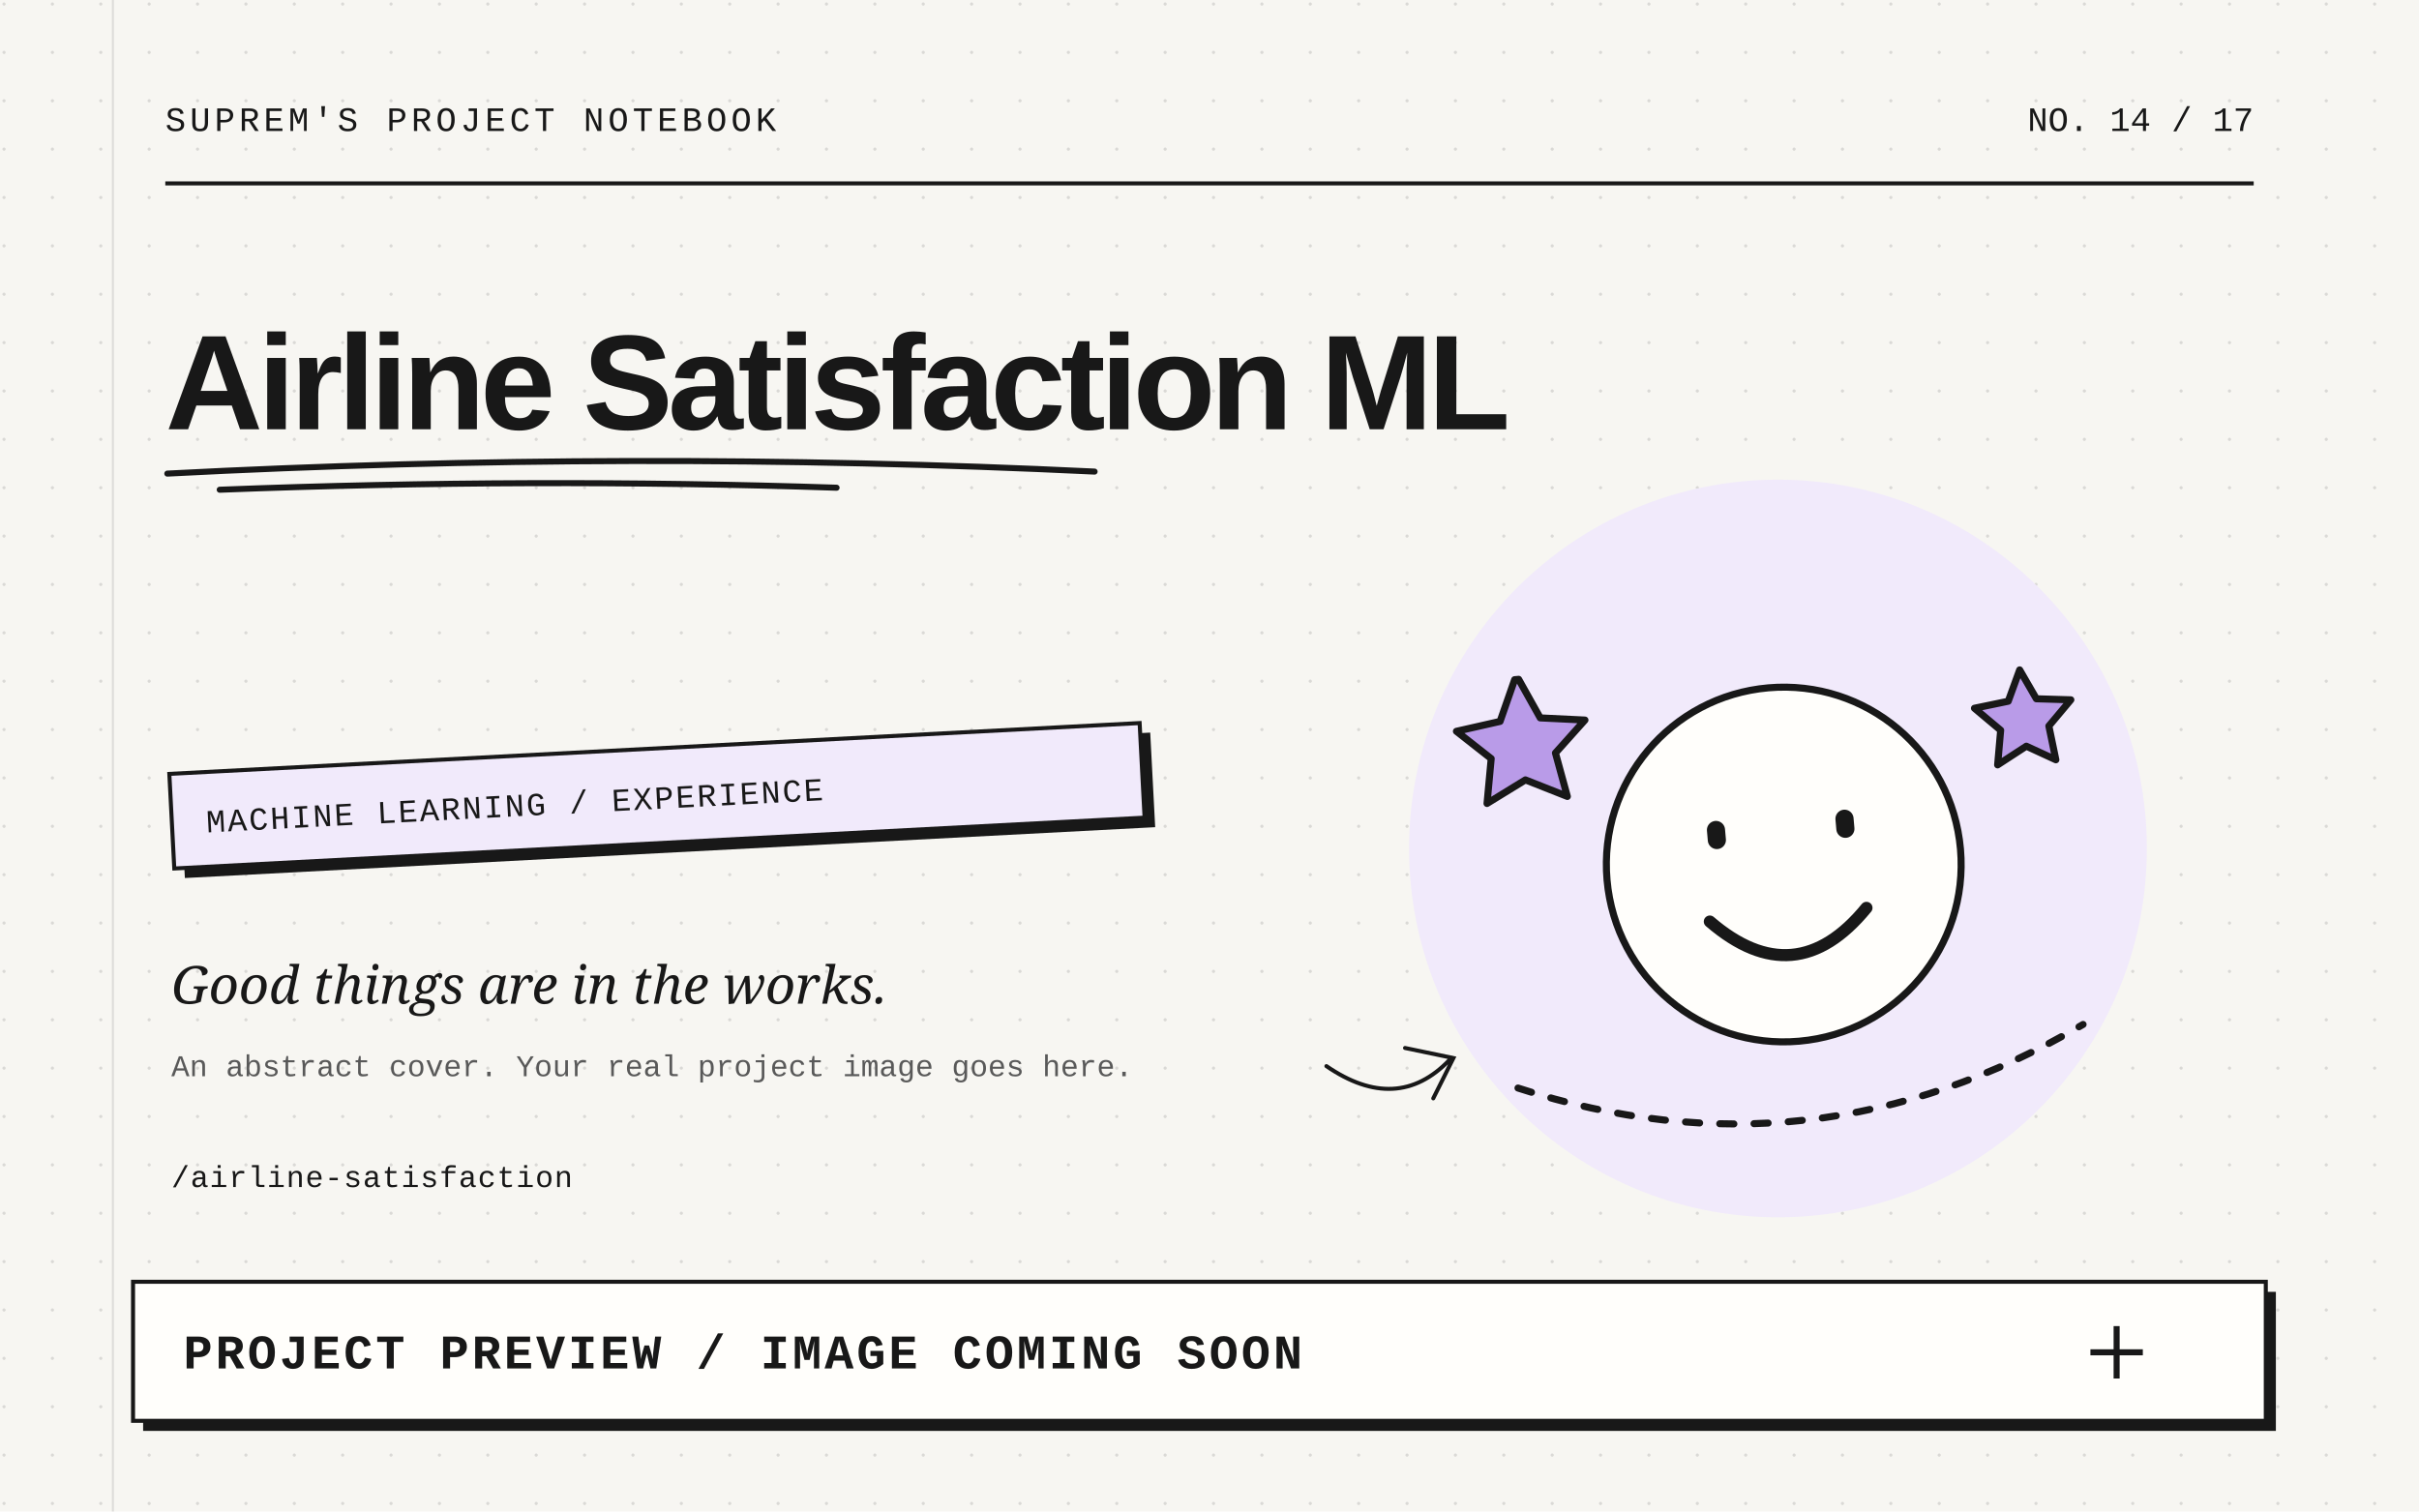
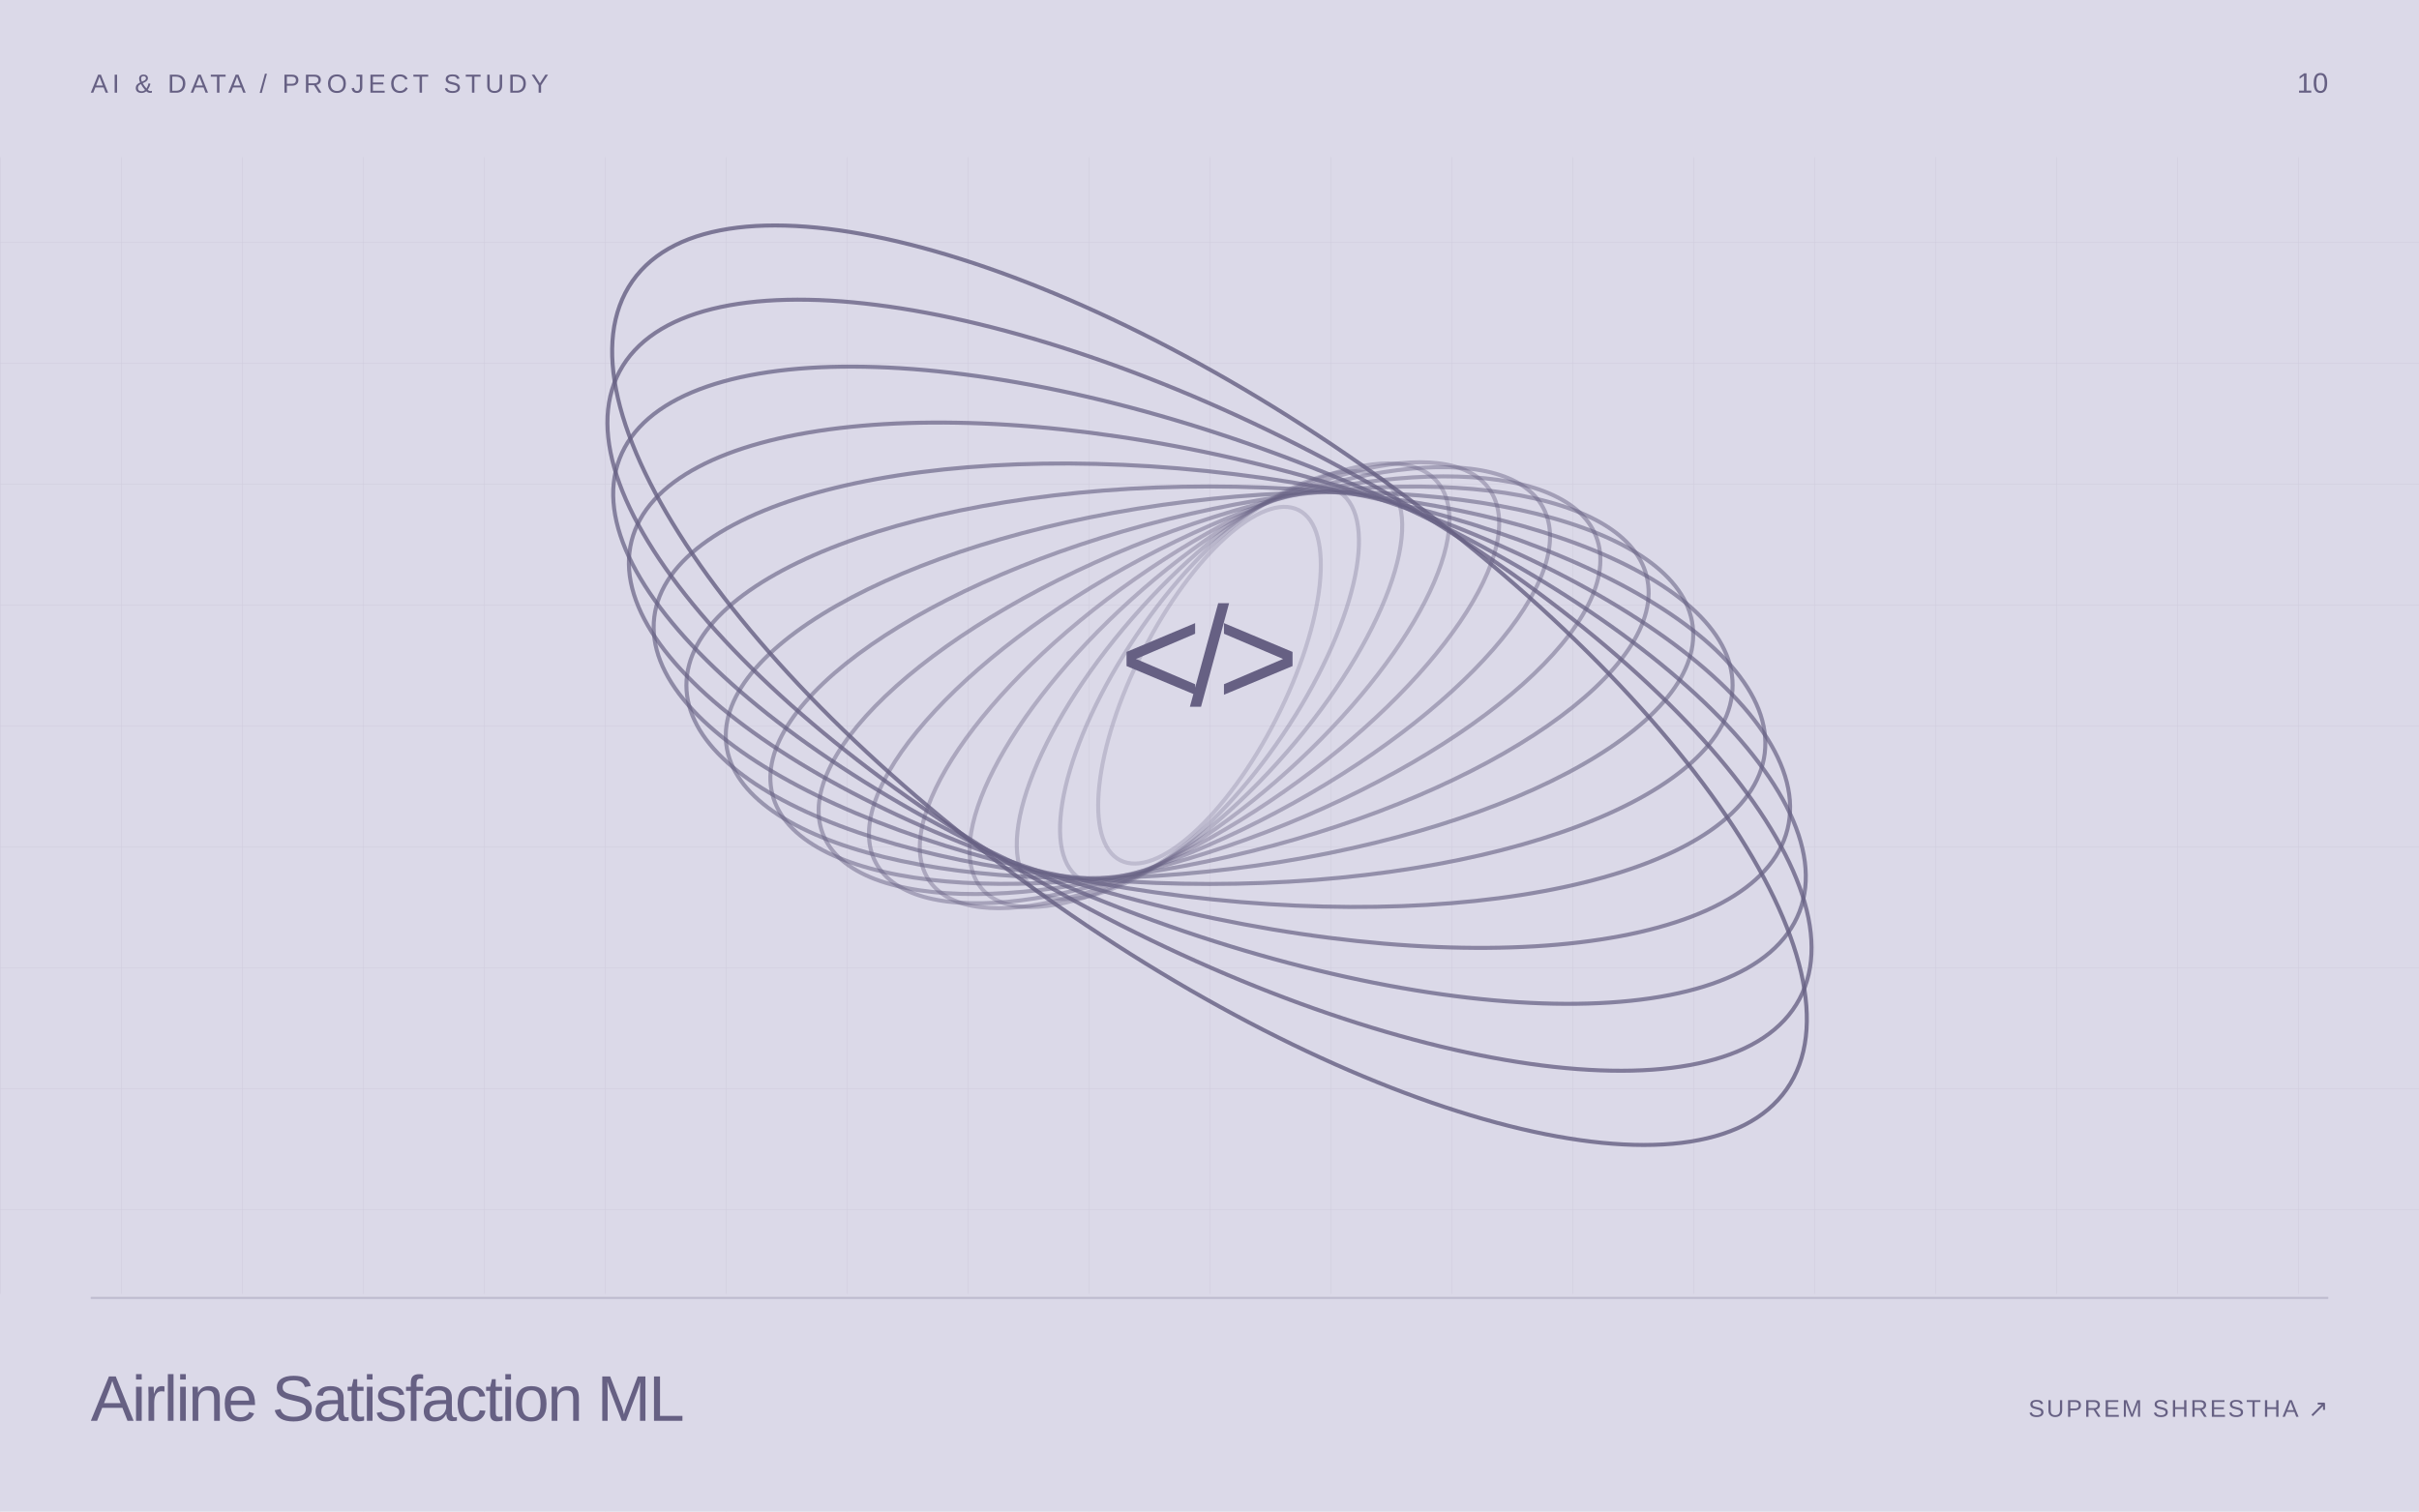
- <svg xmlns="http://www.w3.org/2000/svg" width="1200" height="750" viewBox="0 0 1200 750" role="img" aria-labelledby="title description">
+ <svg xmlns="http://www.w3.org/2000/svg" width="1200" height="750" viewBox="0 0 1200 750" role="img" aria-labelledby="title desc">
  <defs>
-     <pattern id="paper-dots" width="24" height="24" patternUnits="userSpaceOnUse">
-       <circle cx="2" cy="2" r="0.8" fill="#181818" opacity="0.13" />
+     <filter id="shadow" x="-30%" y="-30%" width="160%" height="170%">
+       <feDropShadow dx="0" dy="18" stdDeviation="22" flood-color="#666083" flood-opacity=".16" />
+     </filter>
+     <pattern id="grid" width="60" height="60" patternUnits="userSpaceOnUse">
+       <path d="M60 0H0V60" fill="none" stroke="#666083" stroke-width=".6" opacity=".09" />
    </pattern>
  </defs>
-   <rect width="1200" height="750" fill="#f7f6f2" />
-   <rect width="1200" height="750" fill="url(#paper-dots)" />
-   <path d="M56 0v750" fill="none" stroke="#181818" stroke-width="1" opacity="0.12" />
-   <g fill="#181818" font-family="Arial, Helvetica, sans-serif">
-     <text x="82" y="65" font-family="Courier New, monospace" font-size="17" letter-spacing="2">SUPREM'S PROJECT NOTEBOOK</text>
-     <text x="1118" y="65" text-anchor="end" font-family="Courier New, monospace" font-size="17">NO. 14 / 17</text>
-     <path d="M82 91h1036" fill="none" stroke="#181818" stroke-width="2" />
-     <text font-size="67" font-weight="700" letter-spacing="-2.5">
-       <tspan x="82" y="213">Airline Satisfaction ML</tspan>
-     </text>
-     <path d="M83 235q230-12 460-1m-434 9q155-6 306-1" fill="none" stroke="#181818" stroke-width="3" stroke-linecap="round" />
-     <g transform="translate(84 384) rotate(-3)">
-       <rect x="5" y="5" width="482" height="47" fill="#181818" />
-       <rect width="482" height="47" fill="#f1eafb" stroke="#181818" stroke-width="2" />
-       <text x="17" y="30" font-family="Courier New, monospace" font-size="16" letter-spacing="1">MACHINE LEARNING / EXPERIENCE</text>
-     </g>
-     <text x="85" y="498" font-family="Georgia, serif" font-size="26" font-style="italic">Good things are in the works.</text>
-     <text x="85" y="534" font-family="Courier New, monospace" font-size="15" fill="#595959">An abstract cover. Your real project image goes here.</text>
-     <text x="85" y="589" font-family="Courier New, monospace" font-size="15" letter-spacing="0.5">/airline-satisfaction</text>
-   </g>
-   <circle cx="882" cy="421" r="183" fill="#f1eafb" />
-   <g transform="translate(884 419) rotate(-5)" fill="none" stroke="#181818" stroke-width="3.5" stroke-linecap="round" stroke-linejoin="round">
-     <circle cy="10" r="88" fill="#fffefb" />
-     <path d="M-39 35q39 40 78 0" stroke-width="6" />
-     <path d="M-32-10v5m64-5v5" stroke-width="9" />
-     <path d="M-123-93l9 20 22 3-16 15 4 22-20-10-20 10 4-22-16-15 22-3 9-20zM125-76l7 15 17 2-12 12 2 17-14-8-15 8 3-17-12-12 17-2 7-15z" fill="#b99be8" />
-     <path d="M-141 109q141 60 282-7" stroke-dasharray="7 10" />
-   </g>
-   <path d="M658 529q35 24 61-3m-22-6 24 5-10 20" fill="none" stroke="#181818" stroke-width="2" stroke-linecap="round" />
-   <rect x="71" y="641" width="1058" height="69" fill="#181818" />
-   <rect x="66" y="636" width="1058" height="69" fill="#fffefb" stroke="#181818" stroke-width="2" />
-   <text x="91" y="679" fill="#181818" font-family="Courier New, monospace" font-size="24" font-weight="700" letter-spacing="1.5">PROJECT PREVIEW / IMAGE COMING SOON</text>
-   <path d="M1050 658v26m-13-13h26" fill="none" stroke="#181818" stroke-width="3" />
+   <rect x="0" y="0" width="1200" height="750" rx="0" fill="#dbd9e8" />
+   <rect x="0" y="0" width="1200" height="750" rx="0" fill="url(#grid)" />
+   <ellipse cx="600" cy="340" rx="97.5" ry="37.05" transform="rotate(117 600 340)" fill="none" stroke="#666083" stroke-width="2" opacity="0.25" />
+   <ellipse cx="600" cy="340" rx="115.5" ry="43.89" transform="rotate(124 600 340)" fill="none" stroke="#666083" stroke-width="2" opacity="0.29" />
+   <ellipse cx="600" cy="340" rx="133.5" ry="50.73" transform="rotate(131 600 340)" fill="none" stroke="#666083" stroke-width="2" opacity="0.33" />
+   <ellipse cx="600" cy="340" rx="151.5" ry="57.57" transform="rotate(138 600 340)" fill="none" stroke="#666083" stroke-width="2" opacity="0.37" />
+   <ellipse cx="600" cy="340" rx="169.5" ry="64.41" transform="rotate(145 600 340)" fill="none" stroke="#666083" stroke-width="2" opacity="0.41" />
+   <ellipse cx="600" cy="340" rx="187.5" ry="71.25" transform="rotate(152 600 340)" fill="none" stroke="#666083" stroke-width="2" opacity="0.45" />
+   <ellipse cx="600" cy="340" rx="205.5" ry="78.09" transform="rotate(159 600 340)" fill="none" stroke="#666083" stroke-width="2" opacity="0.49" />
+   <ellipse cx="600" cy="340" rx="223.5" ry="84.93" transform="rotate(166 600 340)" fill="none" stroke="#666083" stroke-width="2" opacity="0.53" />
+   <ellipse cx="600" cy="340" rx="241.5" ry="91.77" transform="rotate(173 600 340)" fill="none" stroke="#666083" stroke-width="2" opacity="0.57" />
+   <ellipse cx="600" cy="340" rx="259.5" ry="98.61" transform="rotate(180 600 340)" fill="none" stroke="#666083" stroke-width="2" opacity="0.61" />
+   <ellipse cx="600" cy="340" rx="277.5" ry="105.45" transform="rotate(187 600 340)" fill="none" stroke="#666083" stroke-width="2" opacity="0.65" />
+   <ellipse cx="600" cy="340" rx="295.5" ry="112.29" transform="rotate(194 600 340)" fill="none" stroke="#666083" stroke-width="2" opacity="0.69" />
+   <ellipse cx="600" cy="340" rx="313.5" ry="119.13" transform="rotate(201 600 340)" fill="none" stroke="#666083" stroke-width="2" opacity="0.73" />
+   <ellipse cx="600" cy="340" rx="331.5" ry="125.97" transform="rotate(208 600 340)" fill="none" stroke="#666083" stroke-width="2" opacity="0.77" />
+   <ellipse cx="600" cy="340" rx="349.5" ry="132.81" transform="rotate(215 600 340)" fill="none" stroke="#666083" stroke-width="2" opacity="0.81" />
+   <text x="600" y="350" font-family="Arial,sans-serif" font-size="70" fill="#666083" text-anchor="middle" letter-spacing="-6">&lt;/&gt;</text>
+   <rect x="0" y="0" width="1200" height="78" rx="0" fill="#dbd9e8" />
+   <text x="45" y="46" font-family="Arial,sans-serif" font-size="13" fill="#666083" letter-spacing="2">AI &amp; DATA / PROJECT STUDY</text>
+   <text x="1155" y="46" font-family="Arial,sans-serif" font-size="14" fill="#666083" text-anchor="end">10</text>
+   <rect x="0" y="642" width="1200" height="108" rx="0" fill="#dbd9e8" />
+   <line x1="45" y1="644" x2="1155" y2="644" stroke="#666083" stroke-width="1" opacity=".25" />
+   <text x="45" y="705" font-family="Arial,sans-serif" font-size="32" fill="#666083" letter-spacing="-1">Airline Satisfaction ML</text>
+   <text x="1155" y="703" font-family="Arial,sans-serif" font-size="12" fill="#666083" text-anchor="end" letter-spacing="1">SUPREM SHRESTHA ↗</text>
</svg>
